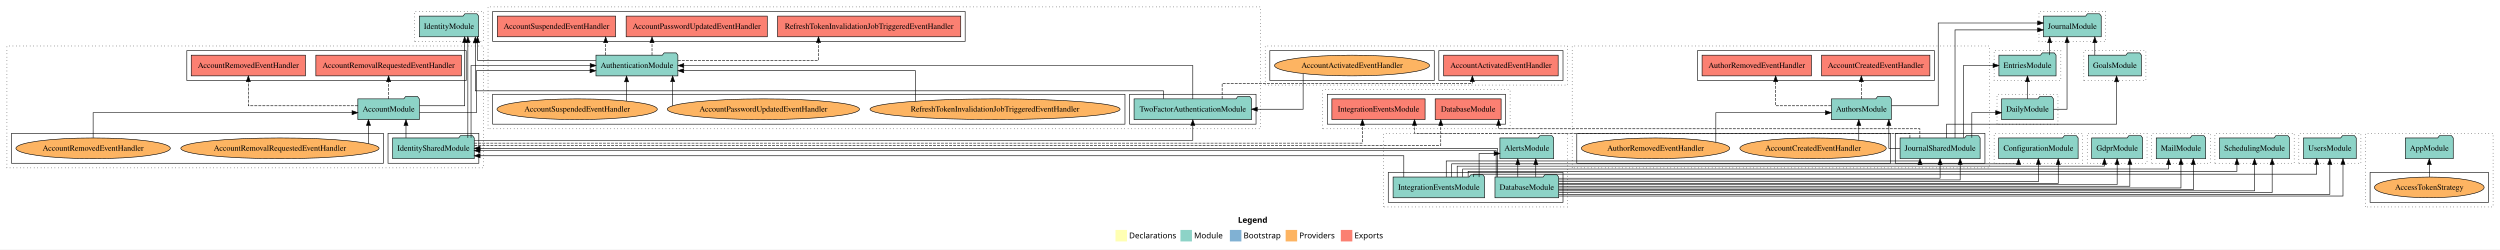
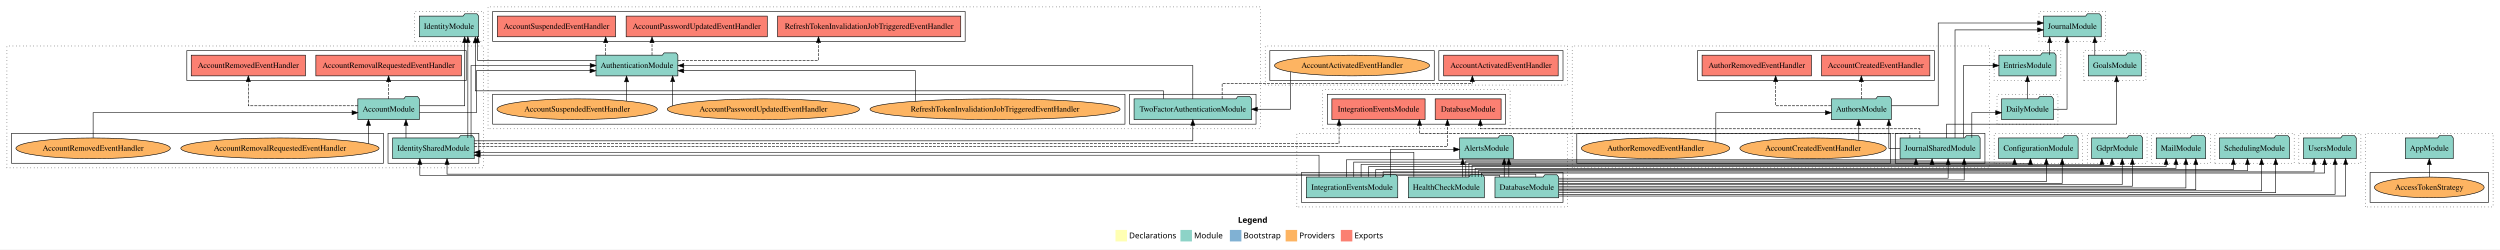
<svg xmlns="http://www.w3.org/2000/svg" width="4349pt" height="434pt" viewBox="0.00 0.00 4349.00 434.00">
  <g id="graph0" class="graph" transform="scale(1 1) rotate(0) translate(4 430)">
    <polygon fill="white" stroke="transparent" points="-4,4 -4,-430 4345,-430 4345,4 -4,4" />
    <text text-anchor="start" x="2149.51" y="-42.4" font-family="Times-12" font-weight="bold" font-size="14.00">Legend</text>
    <polygon fill="#ffffb3" stroke="transparent" points="1936.5,-10 1936.5,-30 1956.5,-30 1956.5,-10 1936.5,-10" />
    <text text-anchor="start" x="1960.13" y="-15.4" font-family="Times-12" font-size="14.00">  Declarations</text>
    <polygon fill="#8dd3c7" stroke="transparent" points="2049.5,-10 2049.5,-30 2069.5,-30 2069.5,-10 2049.5,-10" />
    <text text-anchor="start" x="2073.23" y="-15.4" font-family="Times-12" font-size="14.00">  Module</text>
    <polygon fill="#80b1d3" stroke="transparent" points="2135.5,-10 2135.5,-30 2155.5,-30 2155.5,-10 2135.5,-10" />
    <text text-anchor="start" x="2159.28" y="-15.4" font-family="Times-12" font-size="14.00">  Bootstrap</text>
    <polygon fill="#fdb462" stroke="transparent" points="2232.5,-10 2232.5,-30 2252.5,-30 2252.5,-10 2232.5,-10" />
    <text text-anchor="start" x="2256.17" y="-15.4" font-family="Times-12" font-size="14.00">  Providers</text>
    <polygon fill="#fb8072" stroke="transparent" points="2328.5,-10 2328.5,-30 2348.5,-30 2348.5,-10 2328.5,-10" />
    <text text-anchor="start" x="2352.23" y="-15.4" font-family="Times-12" font-size="14.00">  Exports</text>
    <g id="clust1" class="cluster">
      <polygon fill="none" stroke="black" stroke-dasharray="1,5" points="8,-138 8,-350 837,-350 837,-138 8,-138" />
    </g>
    <g id="clust3" class="cluster">
      <polygon fill="none" stroke="black" points="671,-146 671,-198 829,-198 829,-146 671,-146" />
    </g>
    <g id="clust4" class="cluster">
      <polygon fill="none" stroke="black" points="321,-290 321,-342 807,-342 807,-290 321,-290" />
    </g>
    <g id="clust6" class="cluster">
      <polygon fill="none" stroke="black" points="16,-146 16,-198 663,-198 663,-146 16,-146" />
    </g>
    <g id="clust7" class="cluster">
-       <polygon fill="none" stroke="black" stroke-dasharray="1,5" points="2403,-70 2403,-198 2723,-198 2723,-70 2403,-70" />
+       <polygon fill="none" stroke="black" stroke-dasharray="1,5" points="2252,-70 2252,-198 2723,-198 2723,-70 2252,-70" />
    </g>
    <g id="clust9" class="cluster">
-       <polygon fill="none" stroke="black" points="2411,-78 2411,-130 2715,-130 2715,-78 2411,-78" />
+       <polygon fill="none" stroke="black" points="2260,-78 2260,-130 2715,-130 2715,-78 2260,-78" />
    </g>
    <g id="clust13" class="cluster">
      <polygon fill="none" stroke="black" stroke-dasharray="1,5" points="4111,-70 4111,-198 4333,-198 4333,-70 4111,-70" />
    </g>
    <g id="clust18" class="cluster">
      <polygon fill="none" stroke="black" points="4119,-78 4119,-130 4325,-130 4325,-78 4119,-78" />
    </g>
    <g id="clust19" class="cluster">
      <polygon fill="none" stroke="black" stroke-dasharray="1,5" points="845,-206 845,-418 2189,-418 2189,-206 845,-206" />
    </g>
    <g id="clust21" class="cluster">
      <polygon fill="none" stroke="black" points="1961,-214 1961,-266 2181,-266 2181,-214 1961,-214" />
    </g>
    <g id="clust22" class="cluster">
      <polygon fill="none" stroke="black" points="853,-358 853,-410 1675,-410 1675,-358 853,-358" />
    </g>
    <g id="clust24" class="cluster">
      <polygon fill="none" stroke="black" points="853,-214 853,-266 1953,-266 1953,-214 853,-214" />
    </g>
    <g id="clust25" class="cluster">
      <polygon fill="none" stroke="black" stroke-dasharray="1,5" points="2731,-138 2731,-350 3457,-350 3457,-138 2731,-138" />
    </g>
    <g id="clust27" class="cluster">
      <polygon fill="none" stroke="black" points="3293,-146 3293,-198 3449,-198 3449,-146 3293,-146" />
    </g>
    <g id="clust28" class="cluster">
      <polygon fill="none" stroke="black" points="2949,-290 2949,-342 3361,-342 3361,-290 2949,-290" />
    </g>
    <g id="clust30" class="cluster">
      <polygon fill="none" stroke="black" points="2739,-146 2739,-198 3285,-198 3285,-146 2739,-146" />
    </g>
    <g id="clust37" class="cluster">
      <polygon fill="none" stroke="black" stroke-dasharray="1,5" points="3465,-146 3465,-198 3619,-198 3619,-146 3465,-146" />
    </g>
    <g id="clust43" class="cluster">
      <polygon fill="none" stroke="black" stroke-dasharray="1,5" points="3470,-214 3470,-266 3576,-266 3576,-214 3470,-214" />
    </g>
    <g id="clust55" class="cluster">
      <polygon fill="none" stroke="black" stroke-dasharray="1,5" points="3465,-290 3465,-342 3581,-342 3581,-290 3465,-290" />
    </g>
    <g id="clust61" class="cluster">
      <polygon fill="none" stroke="black" stroke-dasharray="1,5" points="3627,-146 3627,-198 3731,-198 3731,-146 3627,-146" />
    </g>
    <g id="clust73" class="cluster">
      <polygon fill="none" stroke="black" stroke-dasharray="1,5" points="3621,-290 3621,-342 3729,-342 3729,-290 3621,-290" />
    </g>
    <g id="clust85" class="cluster">
      <polygon fill="none" stroke="black" stroke-dasharray="1,5" points="717,-358 717,-410 837,-410 837,-358 717,-358" />
    </g>
    <g id="clust91" class="cluster">
      <polygon fill="none" stroke="black" stroke-dasharray="1,5" points="2297,-206 2297,-274 2623,-274 2623,-206 2297,-206" />
    </g>
    <g id="clust94" class="cluster">
      <polygon fill="none" stroke="black" points="2305,-214 2305,-266 2615,-266 2615,-214 2305,-214" />
    </g>
    <g id="clust103" class="cluster">
      <polygon fill="none" stroke="black" stroke-dasharray="1,5" points="3543,-358 3543,-410 3659,-410 3659,-358 3543,-358" />
    </g>
    <g id="clust121" class="cluster">
      <polygon fill="none" stroke="black" stroke-dasharray="1,5" points="3739,-146 3739,-198 3841,-198 3841,-146 3739,-146" />
    </g>
    <g id="clust127" class="cluster">
      <polygon fill="none" stroke="black" stroke-dasharray="1,5" points="3849,-146 3849,-198 3987,-198 3987,-146 3849,-146" />
    </g>
    <g id="clust139" class="cluster">
      <polygon fill="none" stroke="black" stroke-dasharray="1,5" points="2197,-282 2197,-350 2723,-350 2723,-282 2197,-282" />
    </g>
    <g id="clust142" class="cluster">
      <polygon fill="none" stroke="black" points="2499,-290 2499,-342 2715,-342 2715,-290 2499,-290" />
    </g>
    <g id="clust144" class="cluster">
      <polygon fill="none" stroke="black" points="2205,-290 2205,-342 2491,-342 2491,-290 2205,-290" />
    </g>
    <g id="clust145" class="cluster">
      <polygon fill="none" stroke="black" stroke-dasharray="1,5" points="3995,-146 3995,-198 4103,-198 4103,-146 3995,-146" />
    </g>
    <g id="node1" class="node">
      <polygon fill="#8dd3c7" stroke="black" points="820.97,-190 817.97,-194 796.97,-194 793.97,-190 679.03,-190 679.03,-154 820.97,-154 820.97,-190" />
      <text text-anchor="middle" x="750" y="-167.8" font-family="Times,serif" font-size="14.00">IdentitySharedModule</text>
    </g>
    <g id="node2" class="node">
      <polygon fill="#8dd3c7" stroke="black" points="725.48,-258 722.48,-262 701.48,-262 698.48,-258 618.52,-258 618.52,-222 725.48,-222 725.48,-258" />
      <text text-anchor="middle" x="672" y="-235.8" font-family="Times,serif" font-size="14.00">AccountModule</text>
    </g>
    <g id="edge1" class="edge">
      <path fill="none" stroke="black" d="M702.25,-190.22C702.25,-190.22 702.25,-211.73 702.25,-211.73" />
      <polygon fill="black" stroke="black" points="698.75,-211.73 702.25,-221.73 705.75,-211.73 698.75,-211.73" />
    </g>
-     <g id="node12" class="node">
+     <g id="node13" class="node">
      <polygon fill="#8dd3c7" stroke="black" points="2173.18,-258 2170.18,-262 2149.18,-262 2146.18,-258 1968.82,-258 1968.82,-222 2173.18,-222 2173.18,-258" />
      <text text-anchor="middle" x="2071" y="-235.8" font-family="Times,serif" font-size="14.00">TwoFactorAuthenticationModule</text>
    </g>
-     <g id="edge59" class="edge">
-       <path fill="none" stroke="black" d="M821.02,-186C1095.41,-186 2071,-186 2071,-186 2071,-186 2071,-211.72 2071,-211.72" />
-       <polygon fill="black" stroke="black" points="2067.5,-211.72 2071,-221.72 2074.5,-211.72 2067.5,-211.72" />
-     </g>
-     <g id="node13" class="node">
+     <g id="edge66" class="edge">
+       <path fill="none" stroke="black" d="M821.02,-185C1095.41,-185 2071,-185 2071,-185 2071,-185 2071,-211.99 2071,-211.99" />
+       <polygon fill="black" stroke="black" points="2067.5,-211.99 2071,-221.99 2074.5,-211.99 2067.5,-211.99" />
+     </g>
+     <g id="node14" class="node">
      <polygon fill="#8dd3c7" stroke="black" points="1175.25,-334 1172.25,-338 1151.25,-338 1148.25,-334 1032.75,-334 1032.75,-298 1175.25,-298 1175.25,-334" />
      <text text-anchor="middle" x="1104" y="-311.8" font-family="Times,serif" font-size="14.00">AuthenticationModule</text>
    </g>
-     <g id="edge11" class="edge">
+     <g id="edge12" class="edge">
      <path fill="none" stroke="black" d="M815.43,-190.24C815.43,-228.99 815.43,-316 815.43,-316 815.43,-316 1022.67,-316 1022.67,-316" />
      <polygon fill="black" stroke="black" points="1022.67,-319.5 1032.67,-316 1022.67,-312.5 1022.67,-319.5" />
    </g>
-     <g id="node31" class="node">
+     <g id="node32" class="node">
      <polygon fill="#8dd3c7" stroke="black" points="828.6,-402 825.6,-406 804.6,-406 801.6,-402 725.4,-402 725.4,-366 828.6,-366 828.6,-402" />
      <text text-anchor="middle" x="777" y="-379.8" font-family="Times,serif" font-size="14.00">IdentityModule</text>
    </g>
-     <g id="edge36" class="edge">
+     <g id="edge39" class="edge">
      <path fill="none" stroke="black" d="M809.88,-190.08C809.88,-190.08 809.88,-355.97 809.88,-355.97" />
      <polygon fill="black" stroke="black" points="806.38,-355.97 809.88,-365.97 813.38,-355.97 806.38,-355.97" />
    </g>
-     <g id="node32" class="node">
+     <g id="node33" class="node">
      <polygon fill="#fb8072" stroke="black" points="2607.35,-258 2492.65,-258 2492.65,-222 2607.35,-222 2607.35,-258" />
      <text text-anchor="middle" x="2550" y="-235.8" font-family="Times,serif" font-size="14.00">DatabaseModule </text>
    </g>
-     <g id="edge41" class="edge">
-       <path fill="none" stroke="black" stroke-dasharray="5,2" d="M821.14,-177C1149.45,-177 2502.35,-177 2502.35,-177 2502.35,-177 2502.35,-211.78 2502.35,-211.78" />
-       <polygon fill="black" stroke="black" points="2498.85,-211.78 2502.35,-221.78 2505.85,-211.78 2498.85,-211.78" />
-     </g>
-     <g id="node33" class="node">
+     <g id="edge45" class="edge">
+       <path fill="none" stroke="black" stroke-dasharray="5,2" d="M821.06,-175C1150.59,-175 2513.97,-175 2513.97,-175 2513.97,-175 2513.97,-211.89 2513.97,-211.89" />
+       <polygon fill="black" stroke="black" points="2510.47,-211.89 2513.97,-221.89 2517.47,-211.89 2510.47,-211.89" />
+     </g>
+     <g id="node34" class="node">
      <polygon fill="#fb8072" stroke="black" points="2475.07,-258 2312.93,-258 2312.93,-222 2475.07,-222 2475.07,-258" />
      <text text-anchor="middle" x="2394" y="-235.8" font-family="Times,serif" font-size="14.00">IntegrationEventsModule </text>
    </g>
-     <g id="edge42" class="edge">
-       <path fill="none" stroke="black" stroke-dasharray="5,2" d="M821,-181C1132.91,-181 2366.09,-181 2366.09,-181 2366.09,-181 2366.09,-211.98 2366.09,-211.98" />
-       <polygon fill="black" stroke="black" points="2362.59,-211.98 2366.09,-221.98 2369.59,-211.98 2362.59,-211.98" />
+     <g id="edge46" class="edge">
+       <path fill="none" stroke="black" stroke-dasharray="5,2" d="M821.01,-180C1127.99,-180 2325.47,-180 2325.47,-180 2325.47,-180 2325.47,-212 2325.47,-212" />
+       <polygon fill="black" stroke="black" points="2321.97,-212 2325.47,-222 2328.97,-212 2321.97,-212" />
    </g>
    <g id="node3" class="node">
      <polygon fill="#fb8072" stroke="black" points="798.53,-334 545.47,-334 545.47,-298 798.53,-298 798.53,-334" />
      <text text-anchor="middle" x="672" y="-311.8" font-family="Times,serif" font-size="14.00">AccountRemovalRequestedEventHandler </text>
    </g>
    <g id="edge2" class="edge">
      <path fill="none" stroke="black" stroke-dasharray="5,2" d="M672,-258.01C672,-258.01 672,-287.85 672,-287.85" />
      <polygon fill="black" stroke="black" points="668.5,-287.85 672,-297.85 675.5,-287.85 668.5,-287.85" />
    </g>
    <g id="node4" class="node">
      <polygon fill="#fb8072" stroke="black" points="527.33,-334 328.67,-334 328.67,-298 527.33,-298 527.33,-334" />
      <text text-anchor="middle" x="428" y="-311.8" font-family="Times,serif" font-size="14.00">AccountRemovedEventHandler </text>
    </g>
    <g id="edge3" class="edge">
      <path fill="none" stroke="black" stroke-dasharray="5,2" d="M618.45,-246C546.63,-246 428,-246 428,-246 428,-246 428,-287.97 428,-287.97" />
      <polygon fill="black" stroke="black" points="424.5,-287.97 428,-297.97 431.5,-287.97 424.5,-287.97" />
    </g>
-     <g id="edge10" class="edge">
+     <g id="edge11" class="edge">
      <path fill="none" stroke="black" d="M725.86,-234C769.84,-234 824.77,-234 824.77,-234 824.77,-234 824.77,-307 824.77,-307 824.77,-307 1022.45,-307 1022.45,-307" />
      <polygon fill="black" stroke="black" points="1022.45,-310.5 1032.45,-307 1022.45,-303.5 1022.45,-310.5" />
    </g>
-     <g id="edge34" class="edge">
+     <g id="edge37" class="edge">
      <path fill="none" stroke="black" d="M725.82,-246C762.45,-246 804.32,-246 804.32,-246 804.32,-246 804.32,-355.96 804.32,-355.96" />
      <polygon fill="black" stroke="black" points="800.82,-355.96 804.32,-365.96 807.82,-355.96 800.82,-355.96" />
    </g>
    <g id="node5" class="node">
      <ellipse fill="#fdb462" stroke="black" cx="483" cy="-172" rx="172.44" ry="18" />
      <text text-anchor="middle" x="483" y="-167.8" font-family="Times,serif" font-size="14.00">AccountRemovalRequestedEventHandler</text>
    </g>
    <g id="edge4" class="edge">
      <path fill="none" stroke="black" d="M636.99,-180.34C636.99,-180.34 636.99,-211.88 636.99,-211.88" />
      <polygon fill="black" stroke="black" points="633.49,-211.88 636.99,-221.88 640.49,-211.88 633.49,-211.88" />
    </g>
    <g id="node6" class="node">
      <ellipse fill="#fdb462" stroke="black" cx="158" cy="-172" rx="134.28" ry="18" />
      <text text-anchor="middle" x="158" y="-167.8" font-family="Times,serif" font-size="14.00">AccountRemovedEventHandler</text>
    </g>
    <g id="edge5" class="edge">
      <path fill="none" stroke="black" d="M158,-190.27C158,-208.56 158,-234 158,-234 158,-234 608.45,-234 608.45,-234" />
      <polygon fill="black" stroke="black" points="608.45,-237.5 618.45,-234 608.45,-230.5 608.45,-237.5" />
    </g>
    <g id="node7" class="node">
      <polygon fill="#8dd3c7" stroke="black" points="2707.35,-122 2704.35,-126 2683.35,-126 2680.35,-122 2596.65,-122 2596.65,-86 2707.35,-86 2707.35,-122" />
      <text text-anchor="middle" x="2652" y="-99.8" font-family="Times,serif" font-size="14.00">DatabaseModule</text>
    </g>
-     <g id="edge38" class="edge">
-       <path fill="none" stroke="black" d="M2598.71,-122.17C2598.71,-141.09 2598.71,-168 2598.71,-168 2598.71,-168 831.06,-168 831.06,-168" />
-       <polygon fill="black" stroke="black" points="831.06,-164.5 821.06,-168 831.06,-171.5 831.06,-164.5" />
-     </g>
-     <g id="edge39" class="edge">
-       <path fill="none" stroke="black" d="M2600.85,-122.22C2600.85,-142.37 2600.85,-172 2600.85,-172 2600.85,-172 831.14,-172 831.14,-172" />
-       <polygon fill="black" stroke="black" points="831.14,-168.5 821.14,-172 831.14,-175.5 831.14,-168.5" />
-     </g>
-     <g id="node9" class="node">
-       <polygon fill="#8dd3c7" stroke="black" points="2698.76,-190 2695.76,-194 2674.76,-194 2671.76,-190 2605.24,-190 2605.24,-154 2698.76,-154 2698.76,-190" />
-       <text text-anchor="middle" x="2652" y="-167.8" font-family="Times,serif" font-size="14.00">AlertsModule</text>
+     <g id="edge41" class="edge">
+       <path fill="none" stroke="black" d="M2604.65,-122.08C2604.65,-123.85 2604.65,-125 2604.65,-125 2604.65,-125 726.34,-125 726.34,-125 726.34,-125 726.34,-143.96 726.34,-143.96" />
+       <polygon fill="black" stroke="black" points="722.84,-143.96 726.34,-153.96 729.84,-143.96 722.84,-143.96" />
+     </g>
+     <g id="edge42" class="edge">
+       <path fill="none" stroke="black" d="M2667.71,-122.12C2667.71,-124.97 2667.71,-127 2667.71,-127 2667.71,-127 773.66,-127 773.66,-127 773.66,-127 773.66,-143.96 773.66,-143.96" />
+       <polygon fill="black" stroke="black" points="770.16,-143.96 773.66,-153.96 777.16,-143.96 770.16,-143.96" />
+     </g>
+     <g id="node10" class="node">
+       <polygon fill="#8dd3c7" stroke="black" points="2628.76,-190 2625.76,-194 2604.76,-194 2601.76,-190 2535.24,-190 2535.24,-154 2628.76,-154 2628.76,-190" />
+       <text text-anchor="middle" x="2582" y="-167.8" font-family="Times,serif" font-size="14.00">AlertsModule</text>
    </g>
    <g id="edge6" class="edge">
-       <path fill="none" stroke="black" d="M2667.63,-122.22C2667.63,-122.22 2667.63,-143.73 2667.63,-143.73" />
-       <polygon fill="black" stroke="black" points="2664.13,-143.73 2667.63,-153.73 2671.13,-143.73 2664.13,-143.73" />
+       <path fill="none" stroke="black" d="M2620.8,-122.22C2620.8,-122.22 2620.8,-143.73 2620.8,-143.73" />
+       <polygon fill="black" stroke="black" points="2617.3,-143.73 2620.8,-153.73 2624.3,-143.73 2617.3,-143.73" />
    </g>
    <g id="edge7" class="edge">
-       <path fill="none" stroke="black" d="M2636.37,-122.22C2636.37,-122.22 2636.37,-143.73 2636.37,-143.73" />
-       <polygon fill="black" stroke="black" points="2632.87,-143.73 2636.37,-153.73 2639.87,-143.73 2632.87,-143.73" />
-     </g>
-     <g id="node20" class="node">
+       <path fill="none" stroke="black" d="M2612.73,-122.22C2612.73,-122.22 2612.73,-143.73 2612.73,-143.73" />
+       <polygon fill="black" stroke="black" points="2609.23,-143.73 2612.73,-153.73 2616.23,-143.73 2609.23,-143.73" />
+     </g>
+     <g id="node21" class="node">
      <polygon fill="#8dd3c7" stroke="black" points="3440.63,-190 3437.63,-194 3416.63,-194 3413.63,-190 3301.37,-190 3301.37,-154 3440.63,-154 3440.63,-190" />
      <text text-anchor="middle" x="3371" y="-167.8" font-family="Times,serif" font-size="14.00">JournalSharedModule</text>
    </g>
-     <g id="edge48" class="edge">
-       <path fill="none" stroke="black" d="M2707.44,-117C2881.54,-117 3405.91,-117 3405.91,-117 3405.91,-117 3405.91,-143.99 3405.91,-143.99" />
-       <polygon fill="black" stroke="black" points="3402.41,-143.99 3405.91,-153.99 3409.41,-143.99 3402.41,-143.99" />
-     </g>
-     <g id="edge49" class="edge">
-       <path fill="none" stroke="black" d="M2707.52,-120C2876.17,-120 3371,-120 3371,-120 3371,-120 3371,-143.81 3371,-143.81" />
-       <polygon fill="black" stroke="black" points="3367.5,-143.81 3371,-153.81 3374.5,-143.81 3367.5,-143.81" />
-     </g>
-     <g id="node26" class="node">
+     <g id="edge52" class="edge">
+       <path fill="none" stroke="black" d="M2707.64,-117C2883.05,-117 3412.89,-117 3412.89,-117 3412.89,-117 3412.89,-143.99 3412.89,-143.99" />
+       <polygon fill="black" stroke="black" points="3409.39,-143.99 3412.89,-153.99 3416.39,-143.99 3409.39,-143.99" />
+     </g>
+     <g id="edge53" class="edge">
+       <path fill="none" stroke="black" d="M2707.39,-120C2878.15,-120 3384.96,-120 3384.96,-120 3384.96,-120 3384.96,-143.81 3384.96,-143.81" />
+       <polygon fill="black" stroke="black" points="3381.46,-143.81 3384.96,-153.81 3388.46,-143.81 3381.46,-143.81" />
+     </g>
+     <g id="node27" class="node">
      <polygon fill="#8dd3c7" stroke="black" points="3611.09,-190 3608.09,-194 3587.09,-194 3584.09,-190 3472.91,-190 3472.91,-154 3611.09,-154 3611.09,-190" />
      <text text-anchor="middle" x="3542" y="-167.8" font-family="Times,serif" font-size="14.00">ConfigurationModule</text>
    </g>
-     <g id="edge24" class="edge">
-       <path fill="none" stroke="black" d="M2707.41,-111C2906.87,-111 3576.52,-111 3576.52,-111 3576.52,-111 3576.52,-143.7 3576.52,-143.7" />
-       <polygon fill="black" stroke="black" points="3573.02,-143.7 3576.52,-153.7 3580.02,-143.7 3573.02,-143.7" />
-     </g>
    <g id="edge25" class="edge">
-       <path fill="none" stroke="black" d="M2707.67,-114C2902.52,-114 3542,-114 3542,-114 3542,-114 3542,-143.97 3542,-143.97" />
-       <polygon fill="black" stroke="black" points="3538.5,-143.97 3542,-153.97 3545.5,-143.97 3538.5,-143.97" />
-     </g>
-     <g id="node29" class="node">
+       <path fill="none" stroke="black" d="M2707.48,-111C2907.99,-111 3583.43,-111 3583.43,-111 3583.43,-111 3583.43,-143.7 3583.43,-143.7" />
+       <polygon fill="black" stroke="black" points="3579.93,-143.7 3583.43,-153.7 3586.93,-143.7 3579.93,-143.7" />
+     </g>
+     <g id="edge26" class="edge">
+       <path fill="none" stroke="black" d="M2707.52,-114C2904.16,-114 3555.81,-114 3555.81,-114 3555.81,-114 3555.81,-143.97 3555.81,-143.97" />
+       <polygon fill="black" stroke="black" points="3552.31,-143.97 3555.81,-153.97 3559.31,-143.97 3552.31,-143.97" />
+     </g>
+     <g id="node30" class="node">
      <polygon fill="#8dd3c7" stroke="black" points="3723.32,-190 3720.32,-194 3699.32,-194 3696.32,-190 3634.68,-190 3634.68,-154 3723.32,-154 3723.32,-190" />
      <text text-anchor="middle" x="3679" y="-167.8" font-family="Times,serif" font-size="14.00">GdprModule</text>
    </g>
-     <g id="edge30" class="edge">
-       <path fill="none" stroke="black" d="M2707.58,-109C2921.4,-109 3679,-109 3679,-109 3679,-109 3679,-143.78 3679,-143.78" />
-       <polygon fill="black" stroke="black" points="3675.5,-143.78 3679,-153.78 3682.5,-143.78 3675.5,-143.78" />
-     </g>
-     <g id="edge31" class="edge">
-       <path fill="none" stroke="black" d="M2707.66,-106C2924.55,-106 3701.08,-106 3701.08,-106 3701.08,-106 3701.08,-143.97 3701.08,-143.97" />
-       <polygon fill="black" stroke="black" points="3697.58,-143.97 3701.08,-153.97 3704.58,-143.97 3697.58,-143.97" />
-     </g>
-     <g id="node35" class="node">
+     <g id="edge32" class="edge">
+       <path fill="none" stroke="black" d="M2707.69,-109C2922.84,-109 3687.83,-109 3687.83,-109 3687.83,-109 3687.83,-143.78 3687.83,-143.78" />
+       <polygon fill="black" stroke="black" points="3684.33,-143.78 3687.83,-153.78 3691.33,-143.78 3684.33,-143.78" />
+     </g>
+     <g id="edge33" class="edge">
+       <path fill="none" stroke="black" d="M2707.53,-106C2924.81,-106 3705.5,-106 3705.5,-106 3705.5,-106 3705.5,-143.97 3705.5,-143.97" />
+       <polygon fill="black" stroke="black" points="3702,-143.97 3705.5,-153.97 3709,-143.97 3702,-143.97" />
+     </g>
+     <g id="node36" class="node">
      <polygon fill="#8dd3c7" stroke="black" points="3832.99,-190 3829.99,-194 3808.99,-194 3805.99,-190 3747.01,-190 3747.01,-154 3832.99,-154 3832.99,-190" />
      <text text-anchor="middle" x="3790" y="-167.8" font-family="Times,serif" font-size="14.00">MailModule</text>
    </g>
-     <g id="edge53" class="edge">
-       <path fill="none" stroke="black" d="M2707.53,-100C2938.56,-100 3811.5,-100 3811.5,-100 3811.5,-100 3811.5,-143.83 3811.5,-143.83" />
-       <polygon fill="black" stroke="black" points="3808,-143.83 3811.5,-153.83 3815,-143.83 3808,-143.83" />
-     </g>
-     <g id="edge54" class="edge">
-       <path fill="none" stroke="black" d="M2707.66,-103C2936.13,-103 3790,-103 3790,-103 3790,-103 3790,-143.87 3790,-143.87" />
-       <polygon fill="black" stroke="black" points="3786.5,-143.87 3790,-153.87 3793.5,-143.87 3786.5,-143.87" />
-     </g>
-     <g id="node36" class="node">
+     <g id="edge58" class="edge">
+       <path fill="none" stroke="black" d="M2707.74,-100C2939.62,-100 3815.8,-100 3815.8,-100 3815.8,-100 3815.8,-143.83 3815.8,-143.83" />
+       <polygon fill="black" stroke="black" points="3812.3,-143.83 3815.8,-153.83 3819.3,-143.83 3812.3,-143.83" />
+     </g>
+     <g id="edge59" class="edge">
+       <path fill="none" stroke="black" d="M2707.69,-103C2937.31,-103 3798.6,-103 3798.6,-103 3798.6,-103 3798.6,-143.87 3798.6,-143.87" />
+       <polygon fill="black" stroke="black" points="3795.1,-143.87 3798.6,-153.87 3802.1,-143.87 3795.1,-143.87" />
+     </g>
+     <g id="node37" class="node">
      <polygon fill="#8dd3c7" stroke="black" points="3979.04,-190 3976.04,-194 3955.04,-194 3952.04,-190 3856.96,-190 3856.96,-154 3979.04,-154 3979.04,-190" />
      <text text-anchor="middle" x="3918" y="-167.8" font-family="Times,serif" font-size="14.00">SchedulingModule</text>
    </g>
-     <g id="edge56" class="edge">
-       <path fill="none" stroke="black" d="M2707.62,-98C2951.96,-98 3918,-98 3918,-98 3918,-98 3918,-143.71 3918,-143.71" />
-       <polygon fill="black" stroke="black" points="3914.5,-143.71 3918,-153.71 3921.5,-143.71 3914.5,-143.71" />
-     </g>
-     <g id="edge57" class="edge">
-       <path fill="none" stroke="black" d="M2707.71,-95C2955.9,-95 3948.64,-95 3948.64,-95 3948.64,-95 3948.64,-143.75 3948.64,-143.75" />
-       <polygon fill="black" stroke="black" points="3945.14,-143.75 3948.64,-153.75 3952.14,-143.75 3945.14,-143.75" />
-     </g>
-     <g id="node39" class="node">
+     <g id="edge62" class="edge">
+       <path fill="none" stroke="black" d="M2707.75,-98C2953.77,-98 3930.25,-98 3930.25,-98 3930.25,-98 3930.25,-143.71 3930.25,-143.71" />
+       <polygon fill="black" stroke="black" points="3926.75,-143.71 3930.25,-153.71 3933.75,-143.71 3926.75,-143.71" />
+     </g>
+     <g id="edge63" class="edge">
+       <path fill="none" stroke="black" d="M2707.56,-95C2956.22,-95 3954.76,-95 3954.76,-95 3954.76,-95 3954.76,-143.75 3954.76,-143.75" />
+       <polygon fill="black" stroke="black" points="3951.26,-143.75 3954.76,-153.75 3958.26,-143.75 3951.26,-143.75" />
+     </g>
+     <g id="node40" class="node">
      <polygon fill="#8dd3c7" stroke="black" points="4094.92,-190 4091.92,-194 4070.92,-194 4067.92,-190 4003.08,-190 4003.08,-154 4094.92,-154 4094.92,-190" />
      <text text-anchor="middle" x="4049" y="-167.8" font-family="Times,serif" font-size="14.00">UsersModule</text>
    </g>
-     <g id="edge62" class="edge">
-       <path fill="none" stroke="black" d="M2707.66,-89C2970.17,-89 4071.86,-89 4071.86,-89 4071.86,-89 4071.86,-143.99 4071.86,-143.99" />
-       <polygon fill="black" stroke="black" points="4068.36,-143.99 4071.86,-153.99 4075.36,-143.99 4068.36,-143.99" />
-     </g>
-     <g id="edge63" class="edge">
-       <path fill="none" stroke="black" d="M2707.63,-92C2967.45,-92 4049,-92 4049,-92 4049,-92 4049,-143.85 4049,-143.85" />
-       <polygon fill="black" stroke="black" points="4045.5,-143.85 4049,-153.85 4052.5,-143.85 4045.5,-143.85" />
+     <g id="edge69" class="edge">
+       <path fill="none" stroke="black" d="M2707.4,-89C2969.97,-89 4076.43,-89 4076.43,-89 4076.43,-89 4076.43,-143.99 4076.43,-143.99" />
+       <polygon fill="black" stroke="black" points="4072.93,-143.99 4076.43,-153.99 4079.93,-143.99 4072.93,-143.99" />
+     </g>
+     <g id="edge70" class="edge">
+       <path fill="none" stroke="black" d="M2707.56,-92C2968.31,-92 4058.14,-92 4058.14,-92 4058.14,-92 4058.14,-143.85 4058.14,-143.85" />
+       <polygon fill="black" stroke="black" points="4054.64,-143.85 4058.14,-153.85 4061.64,-143.85 4054.64,-143.85" />
    </g>
    <g id="node8" class="node">
-       <polygon fill="#8dd3c7" stroke="black" points="2578.57,-122 2575.57,-126 2554.57,-126 2551.57,-122 2419.43,-122 2419.43,-86 2578.57,-86 2578.57,-122" />
-       <text text-anchor="middle" x="2499" y="-99.8" font-family="Times,serif" font-size="14.00">IntegrationEventsModule</text>
-     </g>
-     <g id="edge40" class="edge">
-       <path fill="none" stroke="black" d="M2438.07,-122.01C2438.07,-138.05 2438.07,-159 2438.07,-159 2438.07,-159 831.19,-159 831.19,-159" />
-       <polygon fill="black" stroke="black" points="831.19,-155.5 821.19,-159 831.19,-162.5 831.19,-155.5" />
+       <polygon fill="#8dd3c7" stroke="black" points="2578.13,-122 2575.13,-126 2554.13,-126 2551.13,-122 2445.87,-122 2445.87,-86 2578.13,-86 2578.13,-122" />
+       <text text-anchor="middle" x="2512" y="-99.8" font-family="Times,serif" font-size="14.00">HealthCheckModule</text>
+     </g>
+     <g id="edge43" class="edge">
+       <path fill="none" stroke="black" d="M2455.55,-122.3C2455.55,-140.27 2455.55,-165 2455.55,-165 2455.55,-165 831.11,-165 831.11,-165" />
+       <polygon fill="black" stroke="black" points="831.11,-161.5 821.11,-165 831.11,-168.5 831.11,-161.5" />
    </g>
    <g id="edge8" class="edge">
-       <path fill="none" stroke="black" d="M2569.01,-122.02C2569.01,-139.37 2569.01,-163 2569.01,-163 2569.01,-163 2595.17,-163 2595.17,-163" />
-       <polygon fill="black" stroke="black" points="2595.17,-166.5 2605.17,-163 2595.17,-159.5 2595.17,-166.5" />
-     </g>
-     <g id="edge50" class="edge">
-       <path fill="none" stroke="black" d="M2511.87,-122.18C2511.87,-135.04 2511.87,-150 2511.87,-150 2511.87,-150 3336.09,-150 3336.09,-150 3336.09,-150 3336.09,-150.38 3336.09,-150.38" />
-       <polygon fill="black" stroke="black" points="3332.59,-143.83 3336.09,-153.83 3339.59,-143.83 3332.59,-143.83" />
-     </g>
-     <g id="edge26" class="edge">
-       <path fill="none" stroke="black" d="M2521.4,-122.1C2521.4,-133.09 2521.4,-145 2521.4,-145 2521.4,-145 3507.48,-145 3507.48,-145 3507.48,-145 3507.48,-145.88 3507.48,-145.88" />
-       <polygon fill="black" stroke="black" points="3503.98,-143.84 3507.48,-153.84 3510.98,-143.84 3503.98,-143.84" />
-     </g>
-     <g id="edge32" class="edge">
-       <path fill="none" stroke="black" d="M2530.92,-122.07C2530.92,-131.46 2530.92,-141 2530.92,-141 2530.92,-141 3656.92,-141 3656.92,-141 3656.92,-141 3656.92,-143.97 3656.92,-143.97" />
-       <polygon fill="black" stroke="black" points="3653.42,-143.97 3656.92,-153.97 3660.42,-143.97 3653.42,-143.97" />
+       <path fill="none" stroke="black" d="M2540.52,-122.22C2540.52,-122.22 2540.52,-143.73 2540.52,-143.73" />
+       <polygon fill="black" stroke="black" points="2537.02,-143.73 2540.52,-153.73 2544.02,-143.73 2537.02,-143.73" />
+     </g>
+     <g id="edge54" class="edge">
+       <path fill="none" stroke="black" d="M2545.92,-122.18C2545.92,-135.04 2545.92,-150 2545.92,-150 2545.92,-150 3357.04,-150 3357.04,-150 3357.04,-150 3357.04,-150.38 3357.04,-150.38" />
+       <polygon fill="black" stroke="black" points="3353.54,-143.83 3357.04,-153.83 3360.54,-143.83 3353.54,-143.83" />
+     </g>
+     <g id="edge27" class="edge">
+       <path fill="none" stroke="black" d="M2551.32,-122.06C2551.32,-133.44 2551.32,-146 2551.32,-146 2551.32,-146 3528.19,-146 3528.19,-146 3528.19,-146 3528.19,-146.79 3528.19,-146.79" />
+       <polygon fill="black" stroke="black" points="3524.69,-143.94 3528.19,-153.94 3531.69,-143.94 3524.69,-143.94" />
+     </g>
+     <g id="edge34" class="edge">
+       <path fill="none" stroke="black" d="M2556.72,-122.11C2556.72,-131.9 2556.72,-142 2556.72,-142 2556.72,-142 3670.17,-142 3670.17,-142 3670.17,-142 3670.17,-143.86 3670.17,-143.86" />
+       <polygon fill="black" stroke="black" points="3666.67,-143.86 3670.17,-153.86 3673.67,-143.86 3666.67,-143.86" />
+     </g>
+     <g id="edge60" class="edge">
+       <path fill="none" stroke="black" d="M2562.12,-122.04C2562.12,-129.75 2562.12,-137 2562.12,-137 2562.12,-137 3781.4,-137 3781.4,-137 3781.4,-137 3781.4,-143.68 3781.4,-143.68" />
+       <polygon fill="black" stroke="black" points="3777.9,-143.68 3781.4,-153.68 3784.9,-143.68 3777.9,-143.68" />
+     </g>
+     <g id="edge64" class="edge">
+       <path fill="none" stroke="black" d="M2567.52,-122.2C2567.52,-128.03 2567.52,-133 2567.52,-133 2567.52,-133 3905.75,-133 3905.75,-133 3905.75,-133 3905.75,-143.87 3905.75,-143.87" />
+       <polygon fill="black" stroke="black" points="3902.25,-143.87 3905.75,-153.87 3909.25,-143.87 3902.25,-143.87" />
+     </g>
+     <g id="edge71" class="edge">
+       <path fill="none" stroke="black" d="M2572.92,-122.17C2572.92,-126.05 2572.92,-129 2572.92,-129 2572.92,-129 4039.86,-129 4039.86,-129 4039.86,-129 4039.86,-143.51 4039.86,-143.51" />
+       <polygon fill="black" stroke="black" points="4036.36,-143.51 4039.86,-153.51 4043.36,-143.51 4036.36,-143.51" />
+     </g>
+     <g id="node9" class="node">
+       <polygon fill="#8dd3c7" stroke="black" points="2427.57,-122 2424.57,-126 2403.57,-126 2400.57,-122 2268.43,-122 2268.43,-86 2427.57,-86 2427.57,-122" />
+       <text text-anchor="middle" x="2348" y="-99.8" font-family="Times,serif" font-size="14.00">IntegrationEventsModule</text>
+     </g>
+     <g id="edge44" class="edge">
+       <path fill="none" stroke="black" d="M2290.59,-122.03C2290.59,-138.4 2290.59,-160 2290.59,-160 2290.59,-160 831.22,-160 831.22,-160" />
+       <polygon fill="black" stroke="black" points="831.22,-156.5 821.22,-160 831.22,-163.5 831.22,-156.5" />
+     </g>
+     <g id="edge9" class="edge">
+       <path fill="none" stroke="black" d="M2414.78,-122.03C2414.78,-141.58 2414.78,-170 2414.78,-170 2414.78,-170 2524.97,-170 2524.97,-170" />
+       <polygon fill="black" stroke="black" points="2524.97,-173.5 2534.97,-170 2524.97,-166.5 2524.97,-173.5" />
    </g>
    <g id="edge55" class="edge">
-       <path fill="none" stroke="black" d="M2540.44,-122.24C2540.44,-129.43 2540.44,-136 2540.44,-136 2540.44,-136 3768.5,-136 3768.5,-136 3768.5,-136 3768.5,-143.58 3768.5,-143.58" />
-       <polygon fill="black" stroke="black" points="3765,-143.58 3768.5,-153.58 3772,-143.58 3765,-143.58" />
-     </g>
-     <g id="edge58" class="edge">
-       <path fill="none" stroke="black" d="M2549.97,-122.21C2549.97,-127.55 2549.97,-132 2549.97,-132 2549.97,-132 3887.36,-132 3887.36,-132 3887.36,-132 3887.36,-143.87 3887.36,-143.87" />
-       <polygon fill="black" stroke="black" points="3883.86,-143.87 3887.36,-153.87 3890.86,-143.87 3883.86,-143.87" />
-     </g>
-     <g id="edge64" class="edge">
-       <path fill="none" stroke="black" d="M2559.49,-122.12C2559.49,-124.97 2559.49,-127 2559.49,-127 2559.49,-127 4026.14,-127 4026.14,-127 4026.14,-127 4026.14,-143.96 4026.14,-143.96" />
-       <polygon fill="black" stroke="black" points="4022.64,-143.96 4026.14,-153.96 4029.64,-143.96 4022.64,-143.96" />
-     </g>
-     <g id="node10" class="node">
+       <path fill="none" stroke="black" d="M2338.23,-122.15C2338.23,-135.74 2338.23,-152 2338.23,-152 2338.23,-152 3329.11,-152 3329.11,-152 3329.11,-152 3329.11,-152.18 3329.11,-152.18" />
+       <polygon fill="black" stroke="black" points="3325.61,-143.85 3329.11,-153.85 3332.61,-143.85 3325.61,-143.85" />
+     </g>
+     <g id="edge28" class="edge">
+       <path fill="none" stroke="black" d="M2350.99,-122.15C2350.99,-134.27 2350.99,-148 2350.99,-148 2350.99,-148 3500.57,-148 3500.57,-148 3500.57,-148 3500.57,-148.58 3500.57,-148.58" />
+       <polygon fill="black" stroke="black" points="3497.07,-143.81 3500.57,-153.81 3504.07,-143.81 3497.07,-143.81" />
+     </g>
+     <g id="edge35" class="edge">
+       <path fill="none" stroke="black" d="M2363.75,-122.13C2363.75,-132.71 2363.75,-144 2363.75,-144 2363.75,-144 3652.5,-144 3652.5,-144 3652.5,-144 3652.5,-144.98 3652.5,-144.98" />
+       <polygon fill="black" stroke="black" points="3649.01,-143.79 3652.5,-153.79 3656.01,-143.79 3649.01,-143.79" />
+     </g>
+     <g id="edge61" class="edge">
+       <path fill="none" stroke="black" d="M2376.5,-122.42C2376.5,-131.28 2376.5,-140 2376.5,-140 2376.5,-140 3764.2,-140 3764.2,-140 3764.2,-140 3764.2,-143.76 3764.2,-143.76" />
+       <polygon fill="black" stroke="black" points="3760.7,-143.76 3764.2,-153.76 3767.7,-143.76 3760.7,-143.76" />
+     </g>
+     <g id="edge65" class="edge">
+       <path fill="none" stroke="black" d="M2389.26,-122.03C2389.26,-128.85 2389.26,-135 2389.26,-135 2389.26,-135 3881.24,-135 3881.24,-135 3881.24,-135 3881.24,-143.93 3881.24,-143.93" />
+       <polygon fill="black" stroke="black" points="3877.74,-143.93 3881.24,-153.93 3884.74,-143.93 3877.74,-143.93" />
+     </g>
+     <g id="edge72" class="edge">
+       <path fill="none" stroke="black" d="M2402.02,-122.16C2402.02,-127.04 2402.02,-131 2402.02,-131 2402.02,-131 4021.57,-131 4021.57,-131 4021.57,-131 4021.57,-143.9 4021.57,-143.9" />
+       <polygon fill="black" stroke="black" points="4018.07,-143.9 4021.57,-153.9 4025.07,-143.9 4018.07,-143.9" />
+     </g>
+     <g id="node11" class="node">
      <ellipse fill="#fdb462" stroke="black" cx="4222" cy="-104" rx="95.46" ry="18" />
      <text text-anchor="middle" x="4222" y="-99.8" font-family="Times,serif" font-size="14.00">AccessTokenStrategy</text>
    </g>
-     <g id="node11" class="node">
+     <g id="node12" class="node">
      <polygon fill="#8dd3c7" stroke="black" points="4263.66,-190 4260.66,-194 4239.66,-194 4236.66,-190 4180.34,-190 4180.34,-154 4263.66,-154 4263.66,-190" />
      <text text-anchor="middle" x="4222" y="-167.8" font-family="Times,serif" font-size="14.00">AppModule</text>
    </g>
-     <g id="edge9" class="edge">
+     <g id="edge10" class="edge">
      <path fill="none" stroke="black" d="M4222,-122.22C4222,-122.22 4222,-143.73 4222,-143.73" />
      <polygon fill="black" stroke="black" points="4218.5,-143.73 4222,-153.73 4225.5,-143.73 4218.5,-143.73" />
    </g>
-     <g id="edge12" class="edge">
+     <g id="edge13" class="edge">
      <path fill="none" stroke="black" d="M2071,-258.01C2071,-280.49 2071,-316 2071,-316 2071,-316 1185.5,-316 1185.5,-316" />
      <polygon fill="black" stroke="black" points="1185.5,-312.5 1175.5,-316 1185.5,-319.5 1185.5,-312.5" />
    </g>
-     <g id="edge37" class="edge">
+     <g id="edge40" class="edge">
      <path fill="none" stroke="black" d="M2019.96,-258.24C2019.96,-265.43 2019.96,-272 2019.96,-272 2019.96,-272 822.88,-272 822.88,-272 822.88,-272 822.88,-355.51 822.88,-355.51" />
      <polygon fill="black" stroke="black" points="819.38,-355.51 822.88,-365.51 826.38,-355.51 819.38,-355.51" />
    </g>
-     <g id="node37" class="node">
+     <g id="node38" class="node">
      <polygon fill="#fb8072" stroke="black" points="2706.59,-334 2507.41,-334 2507.41,-298 2706.59,-298 2706.59,-334" />
      <text text-anchor="middle" x="2607" y="-311.8" font-family="Times,serif" font-size="14.00">AccountActivatedEventHandler </text>
    </g>
-     <g id="edge60" class="edge">
+     <g id="edge67" class="edge">
      <path fill="none" stroke="black" stroke-dasharray="5,2" d="M2122.04,-258.04C2122.04,-270.56 2122.04,-285 2122.04,-285 2122.04,-285 2557.31,-285 2557.31,-285 2557.31,-285 2557.31,-287.97 2557.31,-287.97" />
      <polygon fill="black" stroke="black" points="2553.81,-287.97 2557.31,-297.97 2560.81,-287.97 2553.81,-287.97" />
    </g>
-     <g id="node14" class="node">
+     <g id="node15" class="node">
      <polygon fill="#fb8072" stroke="black" points="1330.75,-402 1085.25,-402 1085.25,-366 1330.75,-366 1330.75,-402" />
      <text text-anchor="middle" x="1208" y="-379.8" font-family="Times,serif" font-size="14.00">AccountPasswordUpdatedEventHandler </text>
    </g>
-     <g id="edge13" class="edge">
+     <g id="edge14" class="edge">
      <path fill="none" stroke="black" stroke-dasharray="5,2" d="M1130.25,-334.22C1130.25,-334.22 1130.25,-355.73 1130.25,-355.73" />
      <polygon fill="black" stroke="black" points="1126.75,-355.73 1130.25,-365.73 1133.75,-355.73 1126.75,-355.73" />
    </g>
-     <g id="node15" class="node">
+     <g id="node16" class="node">
      <polygon fill="#fb8072" stroke="black" points="1066.83,-402 861.17,-402 861.17,-366 1066.83,-366 1066.83,-402" />
      <text text-anchor="middle" x="964" y="-379.8" font-family="Times,serif" font-size="14.00">AccountSuspendedEventHandler </text>
    </g>
-     <g id="edge14" class="edge">
+     <g id="edge15" class="edge">
      <path fill="none" stroke="black" stroke-dasharray="5,2" d="M1049.64,-334.22C1049.64,-334.22 1049.64,-355.73 1049.64,-355.73" />
      <polygon fill="black" stroke="black" points="1046.14,-355.73 1049.64,-365.73 1053.14,-355.73 1046.14,-355.73" />
    </g>
-     <g id="node16" class="node">
+     <g id="node17" class="node">
      <polygon fill="#fb8072" stroke="black" points="1667.33,-402 1348.67,-402 1348.67,-366 1667.33,-366 1667.33,-402" />
      <text text-anchor="middle" x="1508" y="-379.8" font-family="Times,serif" font-size="14.00">RefreshTokenInvalidationJobTriggeredEventHandler </text>
    </g>
-     <g id="edge15" class="edge">
+     <g id="edge16" class="edge">
      <path fill="none" stroke="black" stroke-dasharray="5,2" d="M1175.27,-325C1268.43,-325 1419.84,-325 1419.84,-325 1419.84,-325 1419.84,-355.98 1419.84,-355.98" />
      <polygon fill="black" stroke="black" points="1416.34,-355.98 1419.84,-365.98 1423.34,-355.98 1416.34,-355.98" />
    </g>
-     <g id="edge35" class="edge">
+     <g id="edge38" class="edge">
      <path fill="none" stroke="black" d="M1032.58,-325C950.4,-325 826.66,-325 826.66,-325 826.66,-325 826.66,-355.98 826.66,-355.98" />
      <polygon fill="black" stroke="black" points="823.16,-355.98 826.66,-365.98 830.16,-355.98 823.16,-355.98" />
    </g>
-     <g id="node17" class="node">
+     <g id="node18" class="node">
      <ellipse fill="#fdb462" stroke="black" cx="1324" cy="-240" rx="167.2" ry="18" />
      <text text-anchor="middle" x="1324" y="-235.8" font-family="Times,serif" font-size="14.00">AccountPasswordUpdatedEventHandler</text>
    </g>
-     <g id="edge16" class="edge">
+     <g id="edge17" class="edge">
      <path fill="none" stroke="black" d="M1166.14,-245.96C1166.14,-245.96 1166.14,-287.93 1166.14,-287.93" />
      <polygon fill="black" stroke="black" points="1162.64,-287.93 1166.14,-297.93 1169.64,-287.93 1162.64,-287.93" />
    </g>
-     <g id="node18" class="node">
+     <g id="node19" class="node">
      <ellipse fill="#fdb462" stroke="black" cx="1000" cy="-240" rx="139.43" ry="18" />
      <text text-anchor="middle" x="1000" y="-235.8" font-family="Times,serif" font-size="14.00">AccountSuspendedEventHandler</text>
    </g>
-     <g id="edge17" class="edge">
+     <g id="edge18" class="edge">
      <path fill="none" stroke="black" d="M1085.92,-254.3C1085.92,-254.3 1085.92,-287.73 1085.92,-287.73" />
      <polygon fill="black" stroke="black" points="1082.42,-287.73 1085.92,-297.73 1089.42,-287.73 1082.42,-287.73" />
    </g>
-     <g id="node19" class="node">
+     <g id="node20" class="node">
      <ellipse fill="#fdb462" stroke="black" cx="1727" cy="-240" rx="217.52" ry="18" />
      <text text-anchor="middle" x="1727" y="-235.8" font-family="Times,serif" font-size="14.00">RefreshTokenInvalidationJobTriggeredEventHandler</text>
    </g>
-     <g id="edge18" class="edge">
+     <g id="edge19" class="edge">
      <path fill="none" stroke="black" d="M1588.45,-253.88C1588.45,-273.51 1588.45,-307 1588.45,-307 1588.45,-307 1185.48,-307 1185.48,-307" />
      <polygon fill="black" stroke="black" points="1185.48,-303.5 1175.48,-307 1185.48,-310.5 1185.48,-303.5" />
    </g>
-     <g id="node21" class="node">
+     <g id="node22" class="node">
      <polygon fill="#8dd3c7" stroke="black" points="3286.15,-258 3283.15,-262 3262.15,-262 3259.15,-258 3181.85,-258 3181.85,-222 3286.15,-222 3286.15,-258" />
      <text text-anchor="middle" x="3234" y="-235.8" font-family="Times,serif" font-size="14.00">AuthorsModule</text>
    </g>
-     <g id="edge19" class="edge">
+     <g id="edge20" class="edge">
      <path fill="none" stroke="black" d="M3301.21,-172C3289.93,-172 3281.87,-172 3281.87,-172 3281.87,-172 3281.87,-211.78 3281.87,-211.78" />
      <polygon fill="black" stroke="black" points="3278.37,-211.78 3281.87,-221.78 3285.37,-211.78 3278.37,-211.78" />
    </g>
-     <g id="node27" class="node">
+     <g id="node28" class="node">
      <polygon fill="#8dd3c7" stroke="black" points="3568.15,-258 3565.15,-262 3544.15,-262 3541.15,-258 3477.85,-258 3477.85,-222 3568.15,-222 3568.15,-258" />
      <text text-anchor="middle" x="3523" y="-235.8" font-family="Times,serif" font-size="14.00">DailyModule</text>
    </g>
-     <g id="edge27" class="edge">
+     <g id="edge29" class="edge">
      <path fill="none" stroke="black" d="M3426.2,-190.27C3426.2,-208.56 3426.2,-234 3426.2,-234 3426.2,-234 3467.72,-234 3467.72,-234" />
      <polygon fill="black" stroke="black" points="3467.72,-237.5 3477.72,-234 3467.72,-230.5 3467.72,-237.5" />
    </g>
-     <g id="node28" class="node">
+     <g id="node29" class="node">
      <polygon fill="#8dd3c7" stroke="black" points="3572.7,-334 3569.7,-338 3548.7,-338 3545.7,-334 3473.3,-334 3473.3,-298 3572.7,-298 3572.7,-334" />
      <text text-anchor="middle" x="3523" y="-311.8" font-family="Times,serif" font-size="14.00">EntriesModule</text>
    </g>
-     <g id="edge29" class="edge">
+     <g id="edge31" class="edge">
      <path fill="none" stroke="black" d="M3411.58,-190.24C3411.58,-228.99 3411.58,-316 3411.58,-316 3411.58,-316 3463.16,-316 3463.16,-316" />
      <polygon fill="black" stroke="black" points="3463.16,-319.5 3473.16,-316 3463.16,-312.5 3463.16,-319.5" />
    </g>
-     <g id="node30" class="node">
+     <g id="node31" class="node">
      <polygon fill="#8dd3c7" stroke="black" points="3721.21,-334 3718.21,-338 3697.21,-338 3694.21,-334 3628.79,-334 3628.79,-298 3721.21,-298 3721.21,-334" />
      <text text-anchor="middle" x="3675" y="-311.8" font-family="Times,serif" font-size="14.00">GoalsModule</text>
    </g>
-     <g id="edge33" class="edge">
+     <g id="edge36" class="edge">
      <path fill="none" stroke="black" d="M3382.34,-190.06C3382.34,-201.44 3382.34,-214 3382.34,-214 3382.34,-214 3677.97,-214 3677.97,-214 3677.97,-214 3677.97,-287.76 3677.97,-287.76" />
      <polygon fill="black" stroke="black" points="3674.47,-287.76 3677.97,-297.76 3681.47,-287.76 3674.47,-287.76" />
    </g>
-     <g id="edge51" class="edge">
-       <path fill="none" stroke="black" stroke-dasharray="5,2" d="M3335.8,-190.19C3335.8,-198.28 3335.8,-206 3335.8,-206 3335.8,-206 2602.98,-206 2602.98,-206 2602.98,-206 2602.98,-211.81 2602.98,-211.81" />
-       <polygon fill="black" stroke="black" points="2599.48,-211.81 2602.98,-221.81 2606.48,-211.81 2599.48,-211.81" />
-     </g>
-     <g id="edge52" class="edge">
-       <path fill="none" stroke="black" stroke-dasharray="5,2" d="M3318.49,-190.06C3318.49,-194.49 3318.49,-198 3318.49,-198 3318.49,-198 2456.68,-198 2456.68,-198 2456.68,-198 2456.68,-211.94 2456.68,-211.94" />
-       <polygon fill="black" stroke="black" points="2453.18,-211.94 2456.68,-221.94 2460.18,-211.94 2453.18,-211.94" />
-     </g>
-     <g id="node34" class="node">
+     <g id="edge56" class="edge">
+       <path fill="none" stroke="black" stroke-dasharray="5,2" d="M3335.8,-190.19C3335.8,-198.28 3335.8,-206 3335.8,-206 3335.8,-206 2571.15,-206 2571.15,-206 2571.15,-206 2571.15,-211.81 2571.15,-211.81" />
+       <polygon fill="black" stroke="black" points="2567.65,-211.81 2571.15,-221.81 2574.65,-211.81 2567.65,-211.81" />
+     </g>
+     <g id="edge57" class="edge">
+       <path fill="none" stroke="black" stroke-dasharray="5,2" d="M3318.49,-190.06C3318.49,-194.49 3318.49,-198 3318.49,-198 3318.49,-198 2465.42,-198 2465.42,-198 2465.42,-198 2465.42,-211.94 2465.42,-211.94" />
+       <polygon fill="black" stroke="black" points="2461.92,-211.94 2465.42,-221.94 2468.92,-211.94 2461.92,-211.94" />
+     </g>
+     <g id="node35" class="node">
      <polygon fill="#8dd3c7" stroke="black" points="3651.26,-402 3648.26,-406 3627.26,-406 3624.26,-402 3550.74,-402 3550.74,-366 3651.26,-366 3651.26,-402" />
      <text text-anchor="middle" x="3601" y="-379.8" font-family="Times,serif" font-size="14.00">JournalModule</text>
    </g>
-     <g id="edge47" class="edge">
+     <g id="edge51" class="edge">
      <path fill="none" stroke="black" d="M3396.96,-190.28C3396.96,-240.7 3396.96,-378 3396.96,-378 3396.96,-378 3540.56,-378 3540.56,-378" />
      <polygon fill="black" stroke="black" points="3540.56,-381.5 3550.56,-378 3540.56,-374.5 3540.56,-381.5" />
    </g>
-     <g id="node22" class="node">
+     <g id="node23" class="node">
      <polygon fill="#fb8072" stroke="black" points="3353.2,-334 3164.8,-334 3164.8,-298 3353.2,-298 3353.2,-334" />
      <text text-anchor="middle" x="3259" y="-311.8" font-family="Times,serif" font-size="14.00">AccountCreatedEventHandler </text>
    </g>
-     <g id="edge20" class="edge">
+     <g id="edge21" class="edge">
      <path fill="none" stroke="black" stroke-dasharray="5,2" d="M3234,-258.01C3234,-258.01 3234,-287.85 3234,-287.85" />
      <polygon fill="black" stroke="black" points="3230.5,-287.85 3234,-297.85 3237.5,-287.85 3230.5,-287.85" />
    </g>
-     <g id="node23" class="node">
+     <g id="node24" class="node">
      <polygon fill="#fb8072" stroke="black" points="3147.06,-334 2956.94,-334 2956.94,-298 3147.06,-298 3147.06,-334" />
      <text text-anchor="middle" x="3052" y="-311.8" font-family="Times,serif" font-size="14.00">AuthorRemovedEventHandler </text>
    </g>
-     <g id="edge21" class="edge">
+     <g id="edge22" class="edge">
      <path fill="none" stroke="black" stroke-dasharray="5,2" d="M3181.45,-246C3138.53,-246 3084.94,-246 3084.94,-246 3084.94,-246 3084.94,-287.97 3084.94,-287.97" />
      <polygon fill="black" stroke="black" points="3081.44,-287.97 3084.94,-297.97 3088.44,-287.97 3081.44,-287.97" />
    </g>
-     <g id="edge43" class="edge">
+     <g id="edge47" class="edge">
      <path fill="none" stroke="black" d="M3286.47,-246C3323.93,-246 3367.72,-246 3367.72,-246 3367.72,-246 3367.72,-390 3367.72,-390 3367.72,-390 3540.67,-390 3540.67,-390" />
      <polygon fill="black" stroke="black" points="3540.67,-393.5 3550.67,-390 3540.67,-386.5 3540.67,-393.5" />
    </g>
-     <g id="node24" class="node">
+     <g id="node25" class="node">
      <ellipse fill="#fdb462" stroke="black" cx="3150" cy="-172" rx="127.31" ry="18" />
      <text text-anchor="middle" x="3150" y="-167.8" font-family="Times,serif" font-size="14.00">AccountCreatedEventHandler</text>
    </g>
-     <g id="edge22" class="edge">
+     <g id="edge23" class="edge">
      <path fill="none" stroke="black" d="M3229.54,-186.09C3229.54,-186.09 3229.54,-211.79 3229.54,-211.79" />
      <polygon fill="black" stroke="black" points="3226.04,-211.79 3229.54,-221.79 3233.04,-211.79 3226.04,-211.79" />
    </g>
-     <g id="node25" class="node">
+     <g id="node26" class="node">
      <ellipse fill="#fdb462" stroke="black" cx="2876" cy="-172" rx="129.06" ry="18" />
      <text text-anchor="middle" x="2876" y="-167.8" font-family="Times,serif" font-size="14.00">AuthorRemovedEventHandler</text>
    </g>
-     <g id="edge23" class="edge">
+     <g id="edge24" class="edge">
      <path fill="none" stroke="black" d="M2980.88,-182.52C2980.88,-200.21 2980.88,-234 2980.88,-234 2980.88,-234 3171.55,-234 3171.55,-234" />
      <polygon fill="black" stroke="black" points="3171.55,-237.5 3181.55,-234 3171.55,-230.5 3171.55,-237.5" />
    </g>
-     <g id="edge28" class="edge">
+     <g id="edge30" class="edge">
      <path fill="none" stroke="black" d="M3523,-258.01C3523,-258.01 3523,-287.85 3523,-287.85" />
      <polygon fill="black" stroke="black" points="3519.5,-287.85 3523,-297.85 3526.5,-287.85 3519.5,-287.85" />
    </g>
-     <g id="edge44" class="edge">
+     <g id="edge48" class="edge">
      <path fill="none" stroke="black" d="M3568.52,-240C3581.32,-240 3591.82,-240 3591.82,-240 3591.82,-240 3591.82,-355.76 3591.82,-355.76" />
      <polygon fill="black" stroke="black" points="3588.32,-355.76 3591.82,-365.76 3595.32,-355.76 3588.32,-355.76" />
    </g>
-     <g id="edge45" class="edge">
+     <g id="edge49" class="edge">
      <path fill="none" stroke="black" d="M3561.61,-334.22C3561.61,-334.22 3561.61,-355.73 3561.61,-355.73" />
      <polygon fill="black" stroke="black" points="3558.11,-355.73 3561.61,-365.73 3565.11,-355.73 3558.11,-355.73" />
    </g>
-     <g id="edge46" class="edge">
+     <g id="edge50" class="edge">
      <path fill="none" stroke="black" d="M3640.14,-334.22C3640.14,-334.22 3640.14,-355.73 3640.14,-355.73" />
      <polygon fill="black" stroke="black" points="3636.64,-355.73 3640.14,-365.73 3643.64,-355.73 3636.64,-355.73" />
    </g>
-     <g id="node38" class="node">
+     <g id="node39" class="node">
      <ellipse fill="#fdb462" stroke="black" cx="2348" cy="-316" rx="134.83" ry="18" />
      <text text-anchor="middle" x="2348" y="-311.8" font-family="Times,serif" font-size="14.00">AccountActivatedEventHandler</text>
    </g>
-     <g id="edge61" class="edge">
-       <path fill="none" stroke="black" d="M2262.9,-301.7C2262.9,-279.69 2262.9,-240 2262.9,-240 2262.9,-240 2183.13,-240 2183.13,-240" />
-       <polygon fill="black" stroke="black" points="2183.13,-236.5 2173.13,-240 2183.13,-243.5 2183.13,-236.5" />
+     <g id="edge68" class="edge">
+       <path fill="none" stroke="black" d="M2240.77,-304.79C2240.77,-283.65 2240.77,-240 2240.77,-240 2240.77,-240 2183.19,-240 2183.19,-240" />
+       <polygon fill="black" stroke="black" points="2183.19,-236.5 2173.19,-240 2183.19,-243.5 2183.19,-236.5" />
    </g>
  </g>
</svg>
